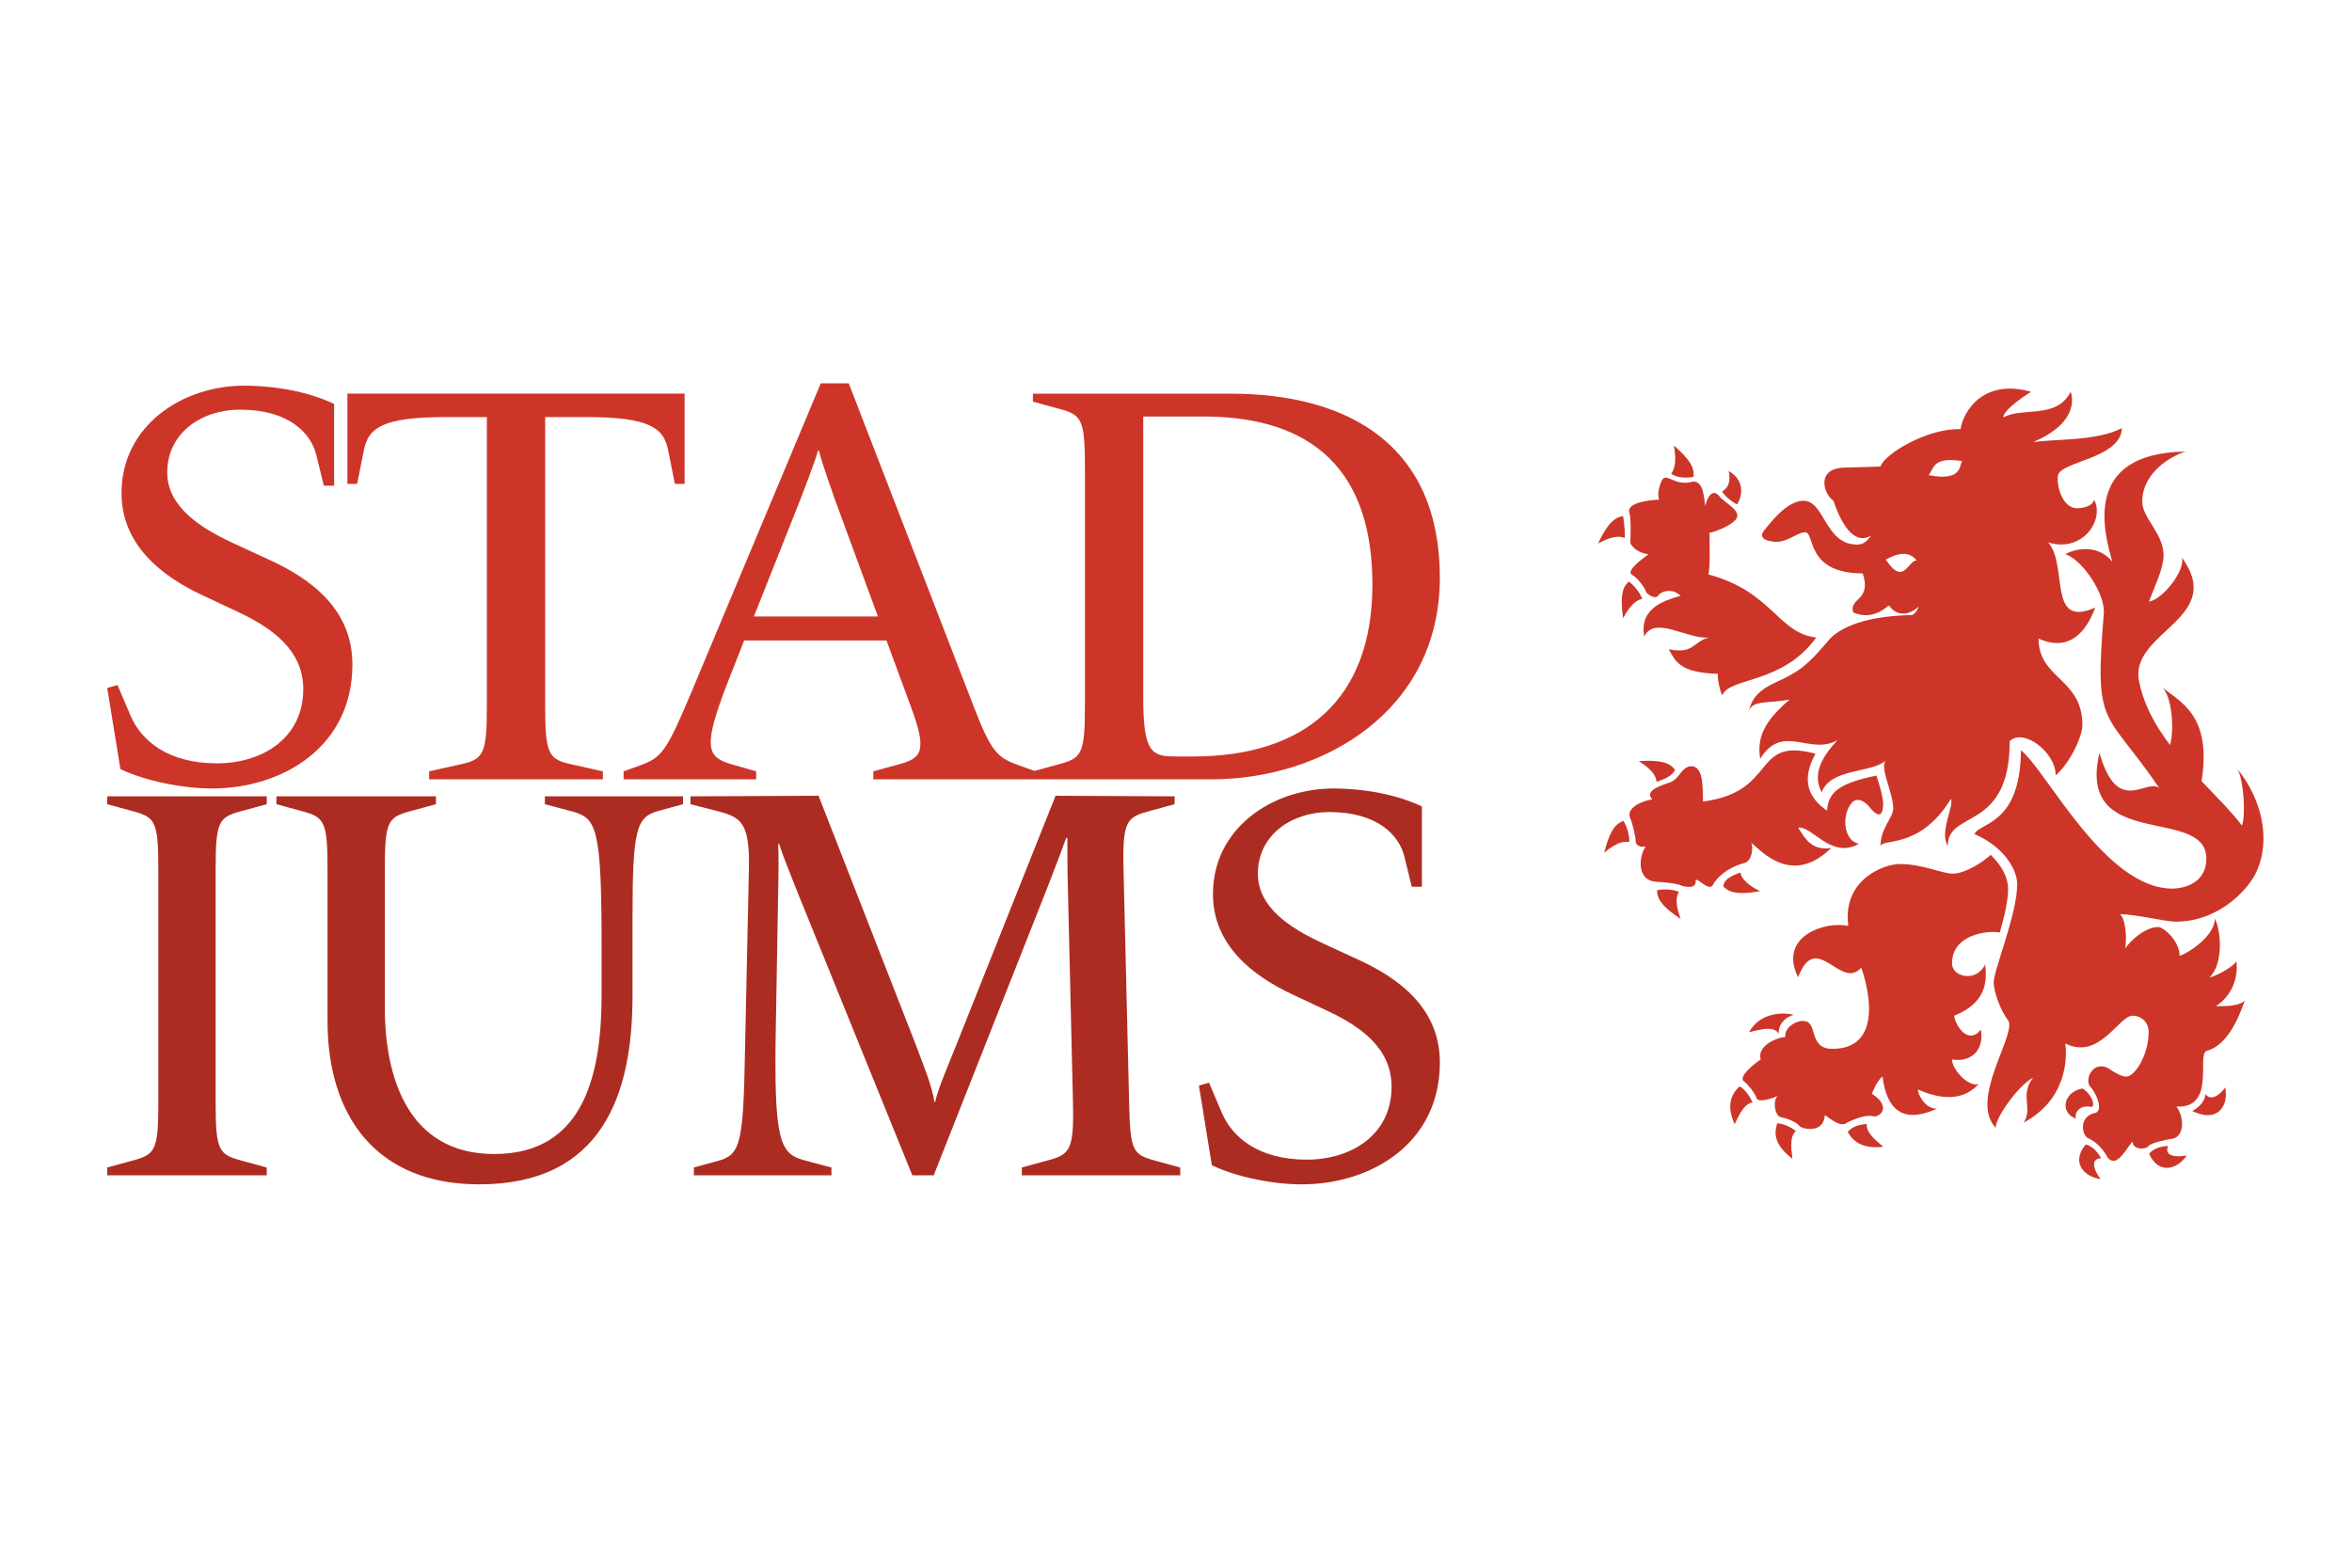
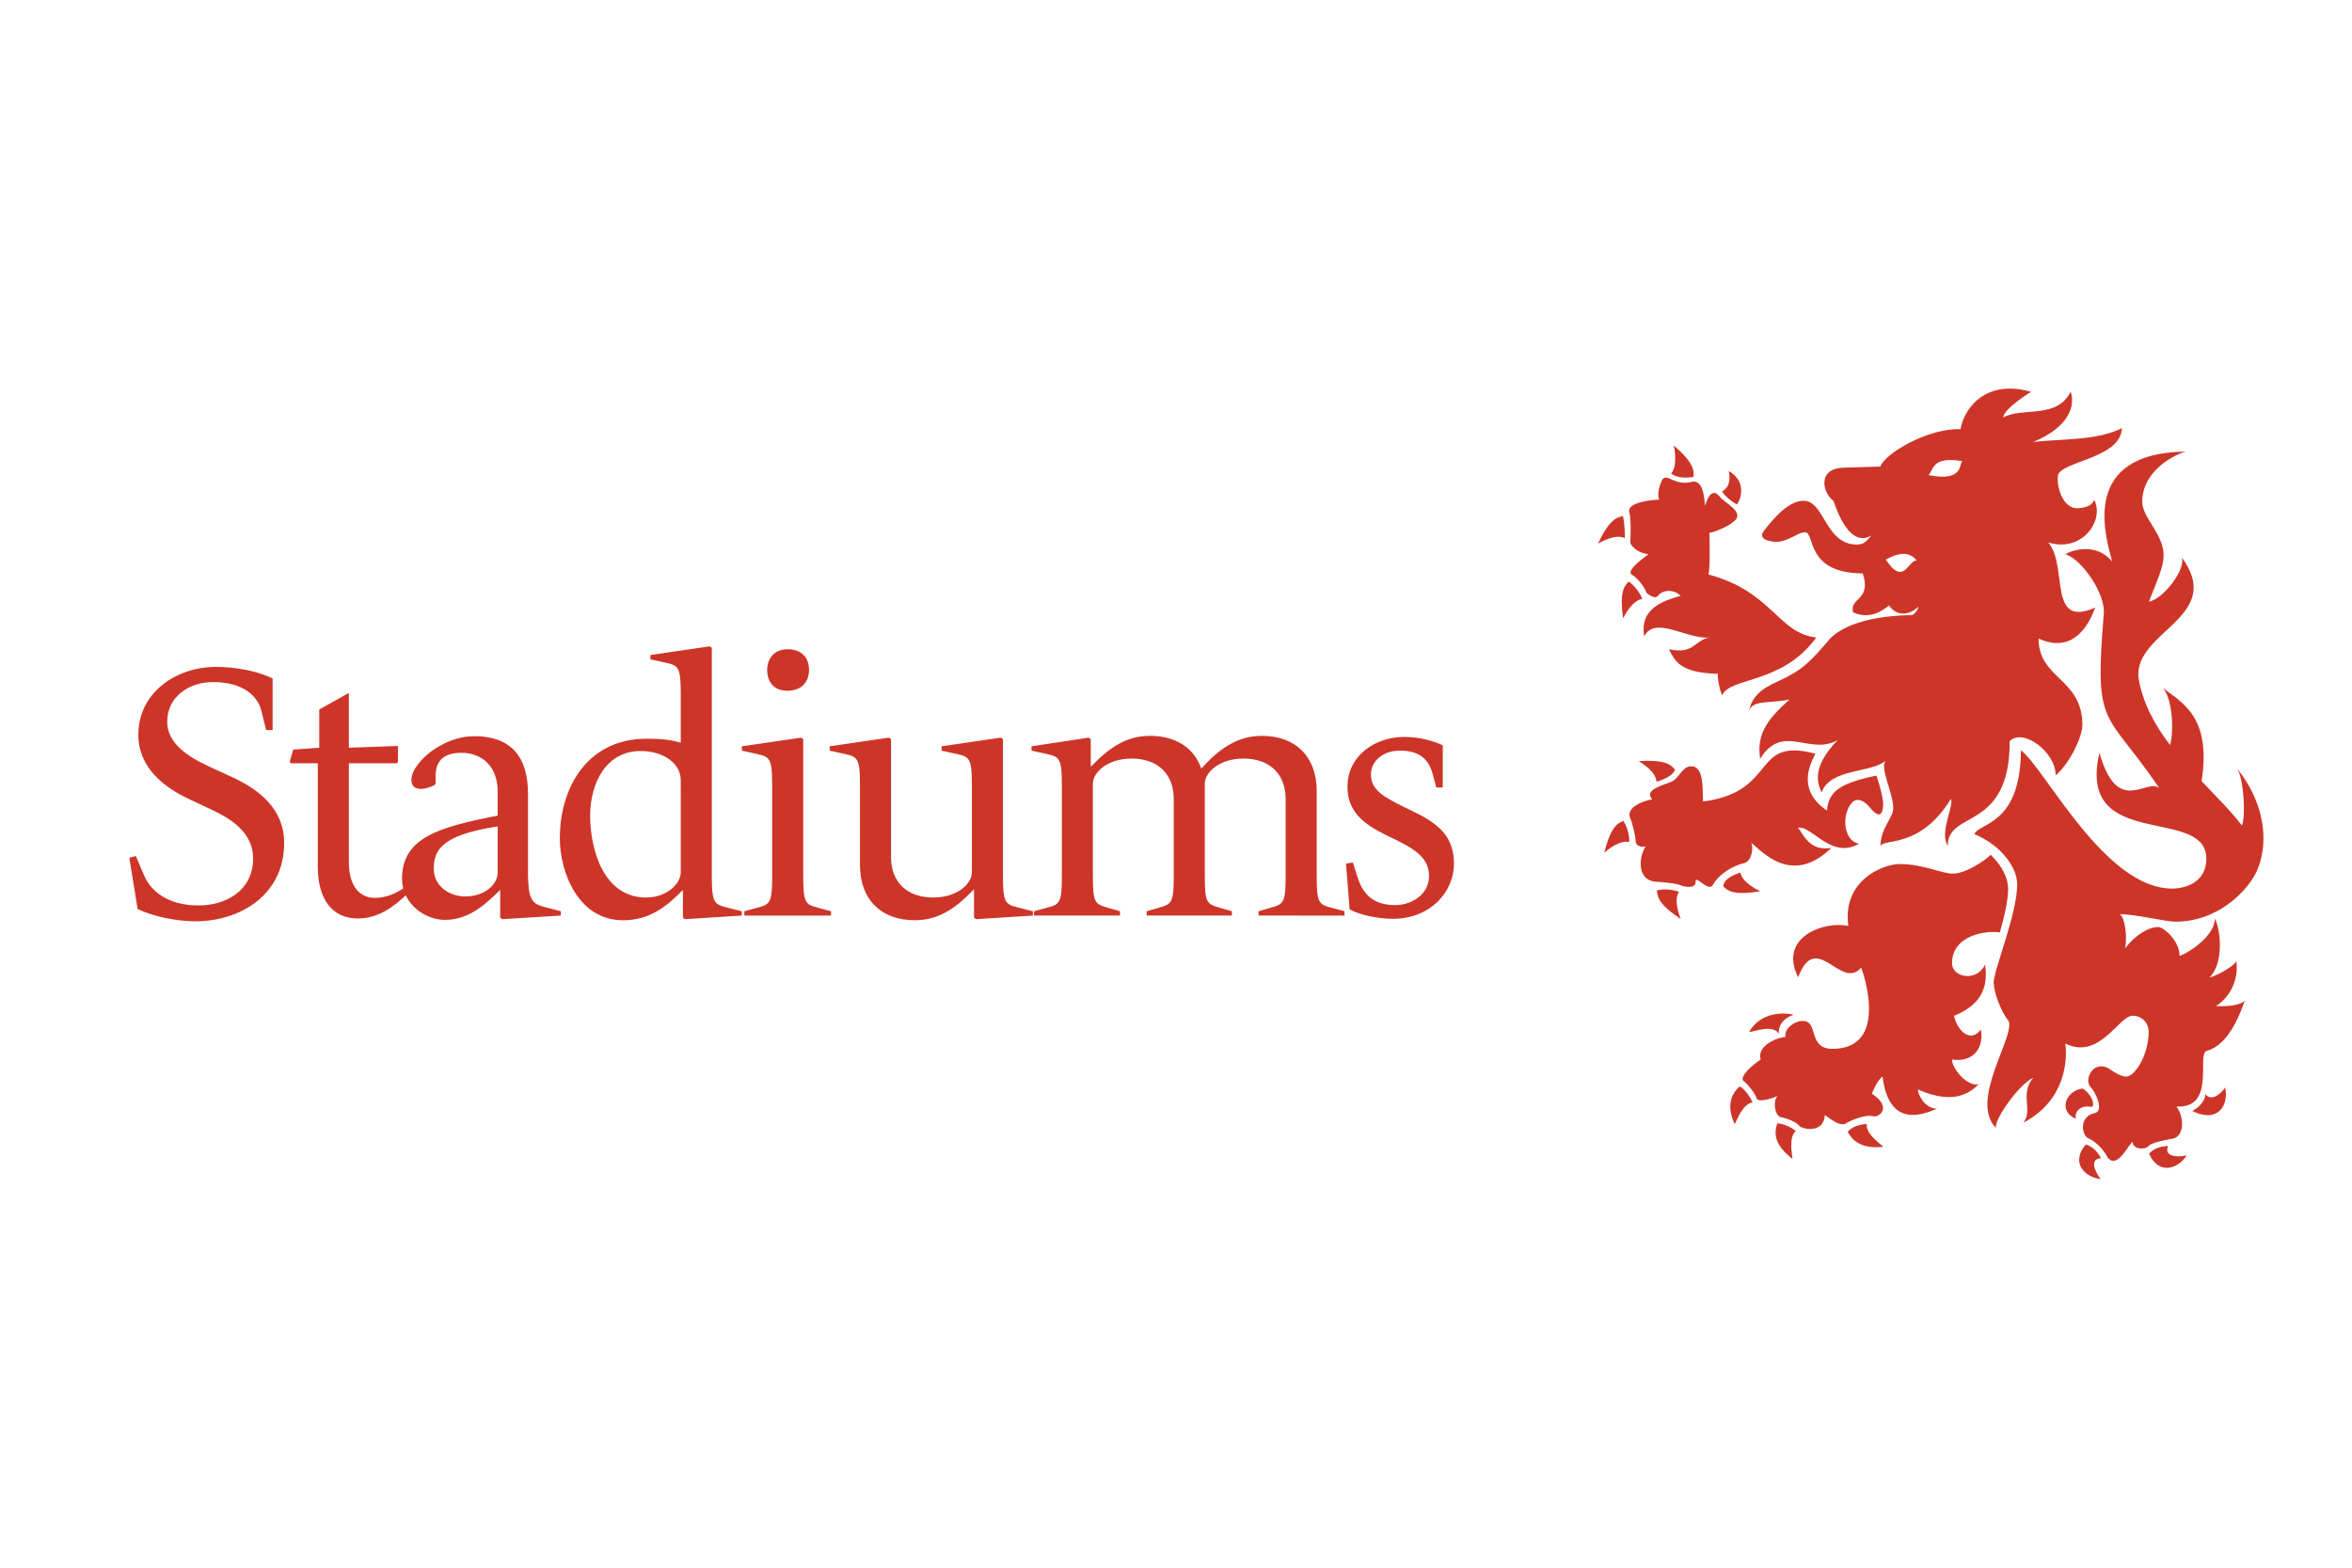
<svg xmlns="http://www.w3.org/2000/svg" width="1500" height="1000" viewBox="0 0 396.875 264.583" version="1.1" id="svg1">
  <defs id="defs1" />
  <g id="layer1">
    <g id="g1" transform="translate(-1.537188,8.992416)">
-       <g id="g2" transform="matrix(1.627496,0,0,1.627496,-35.08993,-5.856614)" style="stroke-width:0.614">
-         <g id="g3" transform="matrix(0.8544736,0,0,0.8544736,4.893081,5.129295)" style="stroke-width:0.719">
-           <path d="m 63.372,72.385 c 0,-6.727 -5.062,-10.402 -10.055,-12.69 l -4.507,-2.08 c -4.022,-1.872 -7.905,-4.438 -7.905,-8.529 0,-4.854 4.23,-7.628 8.807,-7.628 6.033,0 8.668,2.913 9.292,5.548 l 0.901,3.675 h 1.248 v -9.916 c -4.23,-2.011 -9.084,-2.219 -10.887,-2.219 -7.628,0 -14.909,4.924 -14.909,13.037 0,6.241 4.785,10.055 9.847,12.413 l 4.577,2.15 c 3.745,1.803 7.628,4.438 7.628,9.223 0,6.033 -5.062,9.015 -10.471,9.015 -5.894,0 -9.154,-2.704 -10.471,-5.756 l -1.595,-3.745 -1.248,0.347 1.595,9.847 c 3.051,1.456 7.559,2.358 11.095,2.358 8.599,0 17.059,-5.062 17.059,-15.048 z M 103.68,50.471 V 39.515 H 62.766 v 10.957 h 1.179 l 0.832,-4.161 c 0.555,-2.635 2.219,-3.953 9.986,-3.953 h 4.924 v 35.019 c 0,5.964 -0.416,6.518 -3.259,7.143 l -3.745,0.832 v 0.971 H 93.763 V 85.352 L 90.019,84.52 C 87.176,83.896 86.76,83.341 86.76,77.377 V 42.358 h 4.924 c 7.767,0 9.431,1.318 9.986,3.953 l 0.832,4.161 z m 42.596,35.852 v -0.971 l -1.942,-0.693 c -2.704,-0.971 -3.398,-1.526 -5.617,-7.281 l -15.117,-39.111 h -3.398 l -15.741,37.585 c -2.982,7.073 -3.537,7.836 -6.241,8.807 l -1.942,0.693 v 0.971 h 16.088 v -0.971 l -2.913,-0.832 c -3.121,-0.901 -3.675,-2.011 -0.347,-10.471 l 1.803,-4.577 h 17.267 l 2.913,7.905 c 2.08,5.548 1.387,6.38 -1.456,7.143 l -3.051,0.832 v 0.971 z M 127.136,66.56 h -15.048 l 5.617,-14.146 c 0,0 1.942,-4.993 2.15,-5.964 h 0.139 c 0.208,1.11 1.942,5.964 1.942,5.964 z m 68.184,-4.715 c 0,-15.88 -10.818,-22.329 -25.45,-22.329 h -23.924 v 0.971 l 3.051,0.832 c 2.843,0.763 3.259,1.179 3.259,7.143 v 28.917 c 0,5.964 -0.416,6.38 -3.259,7.143 l -3.051,0.832 v 0.971 h 21.636 c 13.522,0 27.738,-8.252 27.738,-24.479 z m -8.183,0.832 c 0,13.938 -8.183,20.873 -21.774,20.873 h -2.219 c -2.843,0 -3.814,-0.624 -3.814,-7.143 V 42.289 h 7.281 c 13.522,0 20.526,6.796 20.526,20.388 z" id="text1" style="-inkscape-font-specification:'LeMonde Livre';fill:#cd3529;stroke-width:1.079;stroke-linecap:round" aria-label="STAD" />
-           <path d="m 52.977,134.386 v -0.954 l -2.998,-0.818 c -2.794,-0.75 -3.203,-1.158 -3.203,-7.019 V 97.178 c 0,-5.861 0.409,-6.27 3.203,-7.019 L 52.977,89.341 v -0.954 H 33.623 v 0.954 l 2.998,0.818 c 2.794,0.75 3.203,1.159 3.203,7.019 v 28.417 c 0,5.861 -0.409,6.27 -3.203,7.019 l -2.998,0.818 v 0.954 z m 50.515,-45.045 v -0.954 H 86.727 v 0.954 l 3.339,0.886 c 2.93,0.818 3.544,1.908 3.544,16.492 v 5.656 c 0,9.064 -1.772,19.422 -13.016,19.422 -10.495,0 -13.289,-9.336 -13.289,-17.786 V 97.178 c 0,-5.861 0.409,-6.27 3.203,-7.019 l 2.998,-0.818 v -0.954 H 54.153 v 0.954 l 2.998,0.818 c 2.794,0.75 3.203,1.159 3.203,7.019 v 18.468 c 0,11.721 6.065,19.831 18.4,19.831 14.924,0 18.604,-10.904 18.604,-22.829 v -9.404 c 0,-10.972 0.477,-12.335 3.135,-13.084 z m 59.646,0 v -0.954 l -14.447,-0.068 -11.994,30.121 c -0.886,2.249 -2.385,5.656 -2.59,7.019 h -0.136 c -0.136,-1.636 -1.567,-5.111 -2.249,-6.951 l -11.789,-30.189 -15.538,0.068 v 0.954 l 3.203,0.818 c 2.794,0.75 4.021,1.227 3.884,7.019 l -0.477,22.284 c -0.204,10.972 -0.545,12.403 -3.203,13.152 l -2.998,0.818 v 0.954 h 16.696 v -0.954 l -3.339,-0.886 c -2.93,-0.818 -3.68,-2.249 -3.407,-16.492 l 0.273,-15.674 c 0.068,-3.067 0.068,-5.588 0,-6.201 h 0.136 c 0.477,1.567 1.431,3.816 2.249,5.929 l 13.902,34.278 h 2.59 l 13.834,-35.028 c 0.886,-2.249 1.772,-4.634 2.249,-5.929 h 0.136 c 0,1.908 0,3.748 0.068,6.201 l 0.613,25.964 c 0.136,5.861 -0.409,6.27 -3.203,7.019 l -2.998,0.818 v 0.954 h 19.217 v -0.954 l -2.998,-0.818 c -2.794,-0.75 -3.067,-1.158 -3.203,-7.019 L 156.936,97.178 c -0.136,-5.861 0.409,-6.27 3.203,-7.019 z m 32.183,31.348 c 0,-6.61 -4.975,-10.222 -9.881,-12.471 l -4.43,-2.044 c -3.953,-1.84 -7.769,-4.361 -7.769,-8.382 0,-4.77 4.157,-7.496 8.655,-7.496 5.929,0 8.518,2.862 9.132,5.452 l 0.886,3.612 h 1.227 v -9.745 c -4.157,-1.976 -8.927,-2.181 -10.699,-2.181 -7.496,0 -14.652,4.838 -14.652,12.812 0,6.133 4.702,9.881 9.677,12.198 l 4.498,2.113 c 3.68,1.772 7.496,4.361 7.496,9.064 0,5.929 -4.975,8.859 -10.29,8.859 -5.793,0 -8.995,-2.658 -10.29,-5.656 l -1.567,-3.68 -1.227,0.341 1.567,9.677 c 2.998,1.431 7.428,2.317 10.904,2.317 8.45,0 16.764,-4.975 16.764,-14.788 z" id="text2" style="-inkscape-font-specification:'LeMonde Livre';fill:#ad2c22;stroke-width:1.079;stroke-linecap:round" aria-label="IUMS" />
-         </g>
+       <g id="g2" transform="matrix(1.627496,0,0,1.627496,-35.08993,-6.641366)" style="stroke-width:0.614">
+         <path d="m 51.967,85.978 c 0,-3.63 -2.732,-5.614 -5.427,-6.849 l -2.433,-1.123 c -2.171,-1.01 -4.266,-2.395 -4.266,-4.603 0,-2.62 2.283,-4.117 4.753,-4.117 3.256,0 4.678,1.572 5.015,2.994 l 0.487,1.983 h 0.674 v -5.352 c -2.283,-1.085 -4.903,-1.198 -5.876,-1.198 -4.117,0 -8.046,2.657 -8.046,7.036 0,3.368 2.582,5.427 5.314,6.699 l 2.47,1.16 c 2.021,0.973 4.117,2.395 4.117,4.977 0,3.256 -2.732,4.865 -5.651,4.865 -3.181,0 -4.94,-1.46 -5.651,-3.106 l -0.861,-2.021 -0.674,0.187 0.861,5.314 c 1.647,0.786 4.079,1.272 5.988,1.272 4.641,0 9.206,-2.732 9.206,-8.121 z m 12.846,5.202 -0.412,-0.561 c -0.786,0.561 -1.871,1.048 -3.031,1.048 -1.497,0 -2.695,-1.123 -2.695,-3.705 V 77.708 h 4.94 l 0.15,-0.15 v -1.647 l -5.09,0.187 V 70.41 l -3.069,1.722 v 3.967 l -2.695,0.187 -0.374,1.272 0.15,0.15 h 2.769 v 10.741 c 0,3.218 1.385,5.352 4.154,5.352 2.171,0 3.742,-1.235 5.202,-2.62 z m 15.84,2.32 V 93.052 L 78.931,92.603 C 77.584,92.266 77.247,91.704 77.247,88.972 V 80.851 c 0,-3.293 -1.31,-5.95 -5.576,-5.95 -1.722,0 -3.256,0.711 -4.453,1.572 -0.861,0.636 -2.058,1.871 -2.058,2.957 0,0.711 0.449,0.936 0.973,0.936 0.449,0 1.048,-0.187 1.46,-0.412 l 0.075,-0.187 v -0.711 c 0,-1.235 0.487,-2.433 2.657,-2.433 2.245,0 3.78,1.497 3.78,4.004 v 2.507 c -6.1,1.198 -9.917,2.283 -9.917,6.549 0,2.582 2.358,4.266 4.453,4.266 2.732,0 4.566,-2.021 5.688,-3.069 h 0.037 v 2.844 l 0.225,0.15 z m -6.549,-4.453 c 0,1.198 -1.31,2.47 -3.368,2.47 -1.609,0 -3.256,-1.048 -3.256,-2.844 0,-1.834 0.636,-3.518 6.624,-4.416 z m 25.308,4.453 V 93.052 L 97.915,92.677 C 96.568,92.341 96.306,92.191 96.306,89.459 V 65.732 l -0.225,-0.15 -6.138,0.898 v 0.449 l 1.534,0.337 c 1.385,0.299 1.609,0.487 1.609,3.218 v 5.09 c -1.235,-0.374 -2.433,-0.412 -3.555,-0.412 -6.025,0 -8.982,4.94 -8.982,10.329 0,3.518 1.909,8.495 6.549,8.495 2.695,0 4.453,-1.347 6.175,-3.106 h 0.037 v 2.844 l 0.225,0.15 z m -6.325,-4.491 c 0,1.198 -1.46,2.62 -3.593,2.62 -4.416,0 -5.801,-4.977 -5.801,-8.495 0,-3.406 1.684,-6.699 5.239,-6.699 2.283,0 4.154,1.235 4.154,3.031 z M 106.383,68.015 c 0,-1.272 -0.786,-2.133 -2.208,-2.133 -1.609,0 -2.133,1.235 -2.133,2.133 0,0.898 0.412,2.171 2.096,2.171 1.385,0 2.245,-0.823 2.245,-2.171 z m 2.283,25.486 v -0.449 l -1.385,-0.374 c -1.31,-0.337 -1.497,-0.561 -1.497,-3.293 v -14.184 l -0.225,-0.15 -6.138,0.898 v 0.449 l 1.534,0.337 c 1.385,0.299 1.609,0.487 1.609,3.218 v 9.431 c 0,2.732 -0.187,2.957 -1.497,3.293 l -1.385,0.374 v 0.449 z m 20.93,0 v -0.449 l -1.497,-0.374 c -1.347,-0.337 -1.609,-0.487 -1.609,-3.218 V 75.2 l -0.225,-0.15 -6.138,0.898 v 0.449 l 1.534,0.337 c 1.385,0.299 1.609,0.487 1.609,3.218 v 9.057 c 0,1.235 -1.572,2.62 -4.004,2.62 -2.732,0 -4.379,-1.609 -4.379,-4.192 V 75.2 l -0.225,-0.15 -6.138,0.898 v 0.449 l 1.534,0.337 c 1.385,0.299 1.609,0.487 1.609,3.218 v 8.308 c 0,3.555 2.171,5.726 5.688,5.726 2.582,0 4.379,-1.385 6.1,-3.181 h 0.037 v 2.919 l 0.225,0.15 z m 32.307,0 v -0.449 l -1.385,-0.374 c -1.31,-0.337 -1.497,-0.561 -1.497,-3.293 V 80.589 c 0,-3.555 -2.171,-5.726 -5.689,-5.726 -2.657,0 -4.566,1.497 -6.25,3.368 h -0.037 c -0.748,-2.133 -2.657,-3.368 -5.314,-3.368 -2.582,0 -4.379,1.385 -6.1,3.181 h -0.037 v -2.844 l -0.225,-0.15 -5.913,0.898 v 0.449 l 1.534,0.337 c 1.385,0.299 1.609,0.487 1.609,3.218 v 9.431 c 0,2.732 -0.187,2.957 -1.497,3.293 l -1.385,0.374 v 0.449 h 8.907 v -0.449 l -1.31,-0.374 c -1.31,-0.374 -1.497,-0.561 -1.497,-3.293 v -9.543 c 0,-1.235 1.572,-2.62 4.004,-2.62 2.732,0 4.379,1.609 4.379,4.192 v 7.971 c 0,2.732 -0.187,2.919 -1.497,3.293 l -1.31,0.374 v 0.449 h 8.832 v -0.449 l -1.31,-0.374 c -1.31,-0.374 -1.497,-0.561 -1.497,-3.293 v -9.543 c 0,-1.235 1.572,-2.62 4.004,-2.62 2.732,0 4.379,1.609 4.379,4.192 v 7.971 c 0,2.732 -0.187,2.919 -1.497,3.293 l -1.31,0.374 v 0.449 z m 11.349,-5.352 c 0,-2.695 -1.422,-4.079 -4.042,-5.352 -2.994,-1.46 -4.566,-2.133 -4.566,-3.93 0,-1.31 1.16,-2.47 2.994,-2.47 2.133,0 3.031,0.973 3.406,2.433 l 0.374,1.385 h 0.674 v -4.379 c -1.572,-0.711 -3.069,-0.861 -4.004,-0.861 -2.957,0 -5.876,1.909 -5.876,5.165 0,2.62 1.722,3.892 4.004,5.015 2.395,1.16 4.453,2.058 4.453,4.229 0,1.909 -1.759,3.031 -3.518,3.031 -2.582,0 -3.443,-1.497 -3.892,-2.882 l -0.487,-1.534 -0.711,0.112 0.374,4.753 c 1.16,0.636 3.144,0.973 4.491,0.973 3.93,0 6.325,-2.844 6.325,-5.688 z" id="text1-8" style="font-size:37.424px;line-height:1.1;font-family:'LeMonde Livre';-inkscape-font-specification:'LeMonde Livre';letter-spacing:-1.487px;fill:#cd3529;stroke-width:0.497;stroke-linecap:round" aria-label="Stadiums" />
      </g>
      <g fill-rule="evenodd" clip-rule="evenodd" id="g46" transform="matrix(1.100274,0,0,1.100274,220.7293,18.51153)" style="stroke-width:3.119">
        <path d="m 89.589,98.285 c -0.035,-0.955 -0.45,-2.605 -1.042,-4.316 -5.9,1.229 -7.327,2.586 -7.573,5.371 -4.59,-3.113 -2.684,-7.005 -1.769,-8.717 -9.867,-2.673 -5.688,5.85 -17.242,7.324 -0.082,-1.885 0.163,-5.408 -1.803,-5.408 -1.394,0 -1.803,1.801 -3.032,2.375 -1.147,0.491 -4.344,1.229 -2.951,2.704 -1.147,0.164 -4.179,1.146 -3.359,2.949 0.246,0.494 0.819,2.705 0.819,3.525 0,0.49 0.656,0.982 1.557,0.736 -0.982,1.229 -1.557,5.08 1.394,5.408 1.065,0.082 3.523,0.246 4.179,0.656 0.574,0.164 2.294,0.49 2.049,-0.902 0.41,-0.326 1.967,1.721 2.623,0.82 0.491,-0.984 2.048,-2.705 4.917,-3.443 1.065,-0.326 1.394,-2.293 0.983,-3.113 1.638,1.312 6.227,6.721 12.29,0.82 -3.113,0.492 -4.096,-1.639 -5.079,-3.113 2.131,-0.328 5.079,4.916 9.341,2.459 -2.294,-0.328 -2.786,-4.262 -1.147,-6.229 0.983,-1.146 2.294,0 2.786,0.656 1.473,1.803 2.047,1.149 2.059,-0.562 z" fill="#cc222d" id="path34" style="fill:#cd3529;fill-opacity:1;stroke-width:3.119" />
        <path d="m 64.913,81.64 c 1.147,-2.786 9.177,-1.639 14.421,-8.849 -5.899,-0.656 -6.719,-7.047 -16.552,-9.669 0.328,-0.819 0.163,-6.392 0.163,-6.392 0.493,0 2.95,-0.983 3.606,-1.64 2.131,-1.475 -1.434,-2.99 -2.048,-3.933 -1.23,-1.558 -2.049,0.655 -2.212,1.476 -0.165,-0.984 -0.165,-3.771 -1.803,-3.771 -2.868,0.821 -3.934,-1.31 -4.752,-0.326 0,0 -0.983,1.802 -0.492,3.113 -0.819,0 -5.081,0.328 -4.588,1.966 0.327,0.983 0.163,4.425 0.163,4.425 -0.163,0.491 0.984,1.803 2.786,1.967 -1.311,0.983 -3.276,2.458 -2.622,3.114 0.983,0.491 2.13,2.131 2.293,2.785 0,0 1.148,1.147 1.803,0.492 0.328,-0.655 2.131,-1.311 3.442,0 -2.295,0.656 -6.393,1.803 -5.572,6.228 1.639,-3.278 6.555,0.492 9.996,0.165 -2.458,0.491 -2.294,2.623 -6.227,1.802 0.983,1.803 1.639,3.606 7.539,3.77 -0.165,0.491 0.328,2.786 0.656,3.277 z m 38.675,21.305 c 0.738,-1.803 7.049,-1.311 7.131,-12.865 3.852,3.031 12.865,21.224 23.189,21.224 1.803,0 5.244,-0.82 5.244,-4.59 0,-8.193 -19.994,-0.982 -16.389,-16.225 2.785,9.834 7.211,3.769 9.178,5.409 -8.357,-12.292 -9.996,-8.85 -8.521,-26.714 0.328,-2.95 -3.277,-8.359 -5.9,-9.178 1.146,-0.655 4.754,-1.802 7.211,1.146 -1.146,-4.097 -4.916,-16.715 11.309,-16.88 -1.475,0.328 -6.719,2.787 -6.719,7.703 0,2.458 3.275,4.917 3.275,8.194 0,1.922 -1.164,4.265 -2.252,7.125 2.252,-0.405 5.695,-4.994 5.039,-6.797 6.721,9.177 -7.375,11.308 -6.637,18.505 0.648,3.861 2.523,7.24 4.846,10.291 0.645,-2.41 0.316,-7.328 -1.158,-8.803 2.949,2.294 7.553,4.423 5.988,14.339 2.295,2.41 4.543,4.639 6.189,6.803 0.605,-1.475 0.277,-7.047 -0.705,-8.686 3.604,4.426 5.244,10.653 2.949,15.733 -0.984,2.295 -5.408,7.703 -12.455,7.703 -1.477,0 -6.064,-1.146 -8.523,-1.146 0.82,0.49 1.148,3.439 0.82,5.244 0.656,-0.984 2.949,-3.279 5.08,-3.279 0.818,0 3.277,2.131 3.277,4.426 1.477,-0.492 5.408,-3.115 5.408,-5.736 0.984,1.967 1.311,7.047 -0.818,9.014 0.656,0 3.77,-1.639 4.096,-2.459 0.328,1.967 -0.326,5.082 -3.113,6.883 0.656,0 3.279,0.166 4.426,-0.818 -0.49,1.146 -2.131,6.719 -5.9,7.703 -1.475,0.656 1.475,8.85 -4.588,8.521 1.146,1.477 1.311,4.426 -0.492,4.916 -1.148,0.164 -3.441,0.656 -3.77,1.148 -0.656,0.656 -2.457,0.49 -2.457,-0.656 -0.656,0.41 -2.377,4.344 -3.854,2.377 -0.408,-0.82 -1.514,-2.336 -3.031,-2.949 -0.982,-0.656 -1.311,-3.359 1.146,-3.854 1.312,-0.326 0.166,-3.113 -0.818,-4.096 -0.818,-1.146 0.492,-3.934 2.785,-2.785 0.984,0.654 1.969,1.309 2.787,1.309 1.311,0 3.441,-3.275 3.441,-6.881 0,-1.477 -1.146,-2.459 -2.457,-2.459 -2.131,0 -5.082,6.883 -10.326,4.262 0.328,2.293 0.164,8.686 -6.391,12.125 1.475,-2.129 -0.656,-4.26 1.475,-6.881 -2.131,0.984 -5.9,6.227 -5.736,7.703 -4.098,-4.262 2.949,-13.932 1.967,-16.389 -1.312,-1.641 -2.295,-4.59 -2.295,-5.9 0,-1.967 3.605,-10.488 3.605,-15.078 10e-4,-2.458 -2.294,-5.897 -6.556,-7.702 z" fill="#cd3529" id="path36" style="stroke-width:3.119" />
        <path d="m 70.156,143.426 c 0.206,0.82 2.623,0 3.278,-0.328 -0.82,0.656 -0.492,3.115 0.491,3.277 0.984,0.164 2.458,0.818 2.786,1.312 0.328,0.49 3.769,1.311 3.934,-1.641 0.982,0.656 2.458,1.969 3.441,1.146 0,0 2.459,-1.309 3.934,-0.98 0.819,0.326 3.114,-1.312 -0.164,-3.443 0,0 0.819,-2.129 1.64,-2.623 0.982,7.869 6.063,5.9 8.358,4.918 -1.967,0 -2.95,-2.295 -2.95,-2.949 5.571,2.457 8.03,0.49 9.341,-0.818 -1.639,0.49 -4.096,-2.297 -4.096,-3.77 3.439,0.49 4.916,-1.969 4.424,-4.59 -1.967,2.459 -3.932,-0.656 -4.098,-2.131 4.918,-1.967 5.082,-5.244 4.754,-7.867 -1.312,2.787 -5.08,1.967 -5.08,-0.164 0,-4.424 5.408,-5.08 7.332,-4.74 0.693,-2.426 1.271,-4.895 1.271,-6.73 0,-1.557 -0.92,-3.512 -2.68,-5.189 -0.68,0.764 -3.793,2.895 -5.76,2.895 -1.803,0 -4.59,-1.475 -8.195,-1.475 -2.459,0 -8.85,2.457 -7.867,9.504 -3.605,-0.818 -10.816,1.639 -7.703,7.867 2.785,-7.375 6.556,2.131 9.669,-1.475 0.982,2.623 3.604,12.455 -4.425,12.455 -3.77,0 -2.131,-4.26 -4.425,-4.26 -0.819,-0.166 -2.95,0.818 -2.786,2.457 -1.147,0 -4.425,1.312 -3.769,3.443 -0.821,0.49 -3.688,2.785 -2.5,3.398 0.371,0.247 1.681,1.804 1.845,2.501 z m -2.458,-34.58 c -0.409,0.164 -2.541,0.736 -2.622,2.131 0.738,0.736 1.721,1.393 5.654,0.736 -0.656,-0.328 -2.786,-1.393 -3.032,-2.867 z m -9.423,2.949 c -0.411,-0.16 -1.803,-0.572 -3.371,-0.234 0.035,1.043 0.306,2.193 3.626,4.4 -0.255,-0.688 -1.084,-2.92 -0.255,-4.166 z m -7.62,-7.619 c 0.014,-0.441 -0.056,-1.893 -0.896,-3.258 -0.972,0.377 -1.968,1.014 -2.951,4.879 0.563,-0.469 2.397,-1.992 3.847,-1.621 z m 4.178,-9.261 c 0.424,-0.121 2.458,-0.737 2.827,-1.85 -0.657,-0.808 -1.569,-1.562 -5.548,-1.314 0.619,0.394 2.628,1.672 2.721,3.164 z M 52.645,66.879 c -0.154,-0.414 -0.771,-1.727 -2.067,-2.673 -0.754,0.721 -1.433,1.687 -0.874,5.635 0.343,-0.648 1.461,-2.752 2.941,-2.962 z m -2.704,-9.342 c 0.101,-0.429 -0.024,-2.119 -0.239,-3.369 -1.028,0.181 -2.13,0.609 -3.85,4.206 0.644,-0.348 2.74,-1.482 4.089,-0.837 z m 7.125,-9.89 c 0.837,0.643 2.232,0.724 3.435,0.505 0.1,-1.039 -0.02,-2.214 -3.028,-4.832 0.163,0.715 0.574,3.201 -0.407,4.327 z m 7.825,2.746 c 0.554,0.887 1.536,1.584 2.262,1.984 0.646,-0.819 1.529,-3.514 -1.246,-5.128 0.315,1.532 -0.012,2.556 -1.016,3.144 z" fill="#cd3529" id="path38" style="stroke-width:3.119" />
        <path d="m 73.598,133.594 c -0.163,-1.312 0.82,-2.541 2.284,-2.92 -0.99,-0.326 -4.987,-0.688 -6.855,2.625 0.732,-0.004 3.67,-1.264 4.571,0.295 z m -4.043,10.515 c -0.148,-0.416 -1.038,-2.037 -1.99,-2.455 -0.765,0.709 -2.326,2.428 -0.745,5.787 0.352,-0.644 1.251,-3.142 2.735,-3.332 z m 6.649,4.377 c -0.348,-0.271 -1.531,-1.09 -2.863,-1.178 -0.265,1.008 -0.972,2.92 2.34,5.455 -0.047,-0.73 -0.628,-3.322 0.523,-4.277 z m 10.871,-1.07 c -0.44,0.039 -2.004,0.107 -2.917,1.203 0.493,0.918 1.731,2.756 5.452,2.283 -0.532,-0.504 -2.725,-2.002 -2.535,-3.486 z m 46.216,3.361 c -0.439,0.037 -2.004,0.105 -2.916,1.201 1.484,3.328 4.434,2.346 5.779,0.234 -0.361,0.145 -3.72,0.638 -2.863,-1.435 z M 139,142.826 c -0.01,0.928 -0.832,1.992 -2.014,2.592 4.215,2.023 5.605,-1.178 5.049,-3.619 -0.152,0.359 -1.939,2.486 -3.035,1.027 z m -15.992,9.834 c -0.229,-0.379 -0.969,-1.758 -2.354,-2.1 -2.35,2.785 -0.18,5.014 2.307,5.305 -0.289,-0.263 -2.193,-3.072 0.047,-3.205 z m -1.395,-7.865 c 0.537,-0.428 -0.215,-2.148 -1.471,-2.826 -2.705,0.434 -3.688,3.588 -0.965,4.648 -0.306,-0.609 0.235,-2.252 2.436,-1.822 z M 71.304,56.402 c 0.819,-0.984 3.441,-4.589 6.063,-4.589 3.278,0 3.278,6.719 8.194,6.719 1.229,0 1.557,-0.696 2.233,-1.392 -0.758,0.41 -3.38,1.885 -5.837,-5.327 -1.64,-1.147 -2.624,-5.08 1.801,-5.08 l 5.409,-0.165 c 0.654,-1.966 7.21,-5.9 12.292,-5.735 0.328,-2.459 3.277,-7.867 10.816,-5.735 0,0 -4.262,2.622 -4.262,3.932 2.949,-1.639 8.193,0.328 10.326,-3.932 0.654,1.801 0.164,5.244 -5.736,7.702 3.932,-0.491 9.832,-0.164 13.602,-2.131 -0.162,4.753 -9.67,5.082 -9.832,7.375 -0.166,1.803 0.818,4.916 2.949,4.916 0.656,0 2.295,-0.163 2.623,-1.31 1.639,3.113 -1.803,8.194 -7.047,6.556 3.113,3.604 -0.166,13.274 7.209,9.996 -1.146,3.114 -3.604,7.047 -8.686,4.753 0,6.228 6.721,6.063 6.721,13.275 0,1.803 -1.967,5.9 -4.098,7.703 0,-3.605 -4.998,-7.293 -7.047,-5.246 0,13.932 -9.506,10.489 -9.506,16.063 -1.311,-2.131 0.982,-6.066 0.492,-7.213 -4.917,8.031 -10.817,5.9 -10.817,7.375 0,-2.949 1.966,-4.426 1.966,-5.9 0,-2.457 -2.131,-6.227 -1.147,-7.375 -1.967,1.968 -8.522,1.147 -9.833,4.917 -0.493,-1.148 -1.803,-3.606 2.458,-8.031 -4.261,2.458 -8.441,-2.704 -11.882,2.868 -0.656,-3.934 1.393,-6.31 4.506,-9.096 -2.95,0.656 -5.736,0 -6.227,1.803 0.655,-3.606 4.261,-4.26 6.392,-5.572 2.131,-1.147 3.441,-2.541 5.572,-4.998 1.311,-1.803 4.917,-4.016 12.947,-4.18 0.329,0.083 1.064,-0.82 1.064,-1.311 -0.164,0.328 -2.704,2.376 -4.507,-0.165 -0.738,0.574 -2.728,2.294 -5.489,1.065 -0.656,-2.294 2.867,-1.72 1.474,-5.982 -8.849,0 -7.292,-6.31 -8.849,-6.31 -1.23,0 -3.032,1.884 -5.162,1.393 -0.573,-0.079 -2.046,-0.407 -1.145,-1.636 z M 101.787,45.75 c -4.754,-0.82 -4.426,1.311 -5.245,2.13 5.737,1.147 4.589,-2.13 5.245,-2.13 z M 94.74,60.991 c -1.64,-2.131 -4.262,-0.328 -4.753,-0.165 2.786,4.262 3.441,0 4.753,0.165 z" fill="#cd3529" id="path40" style="stroke-width:3.119" />
      </g>
    </g>
  </g>
</svg>
